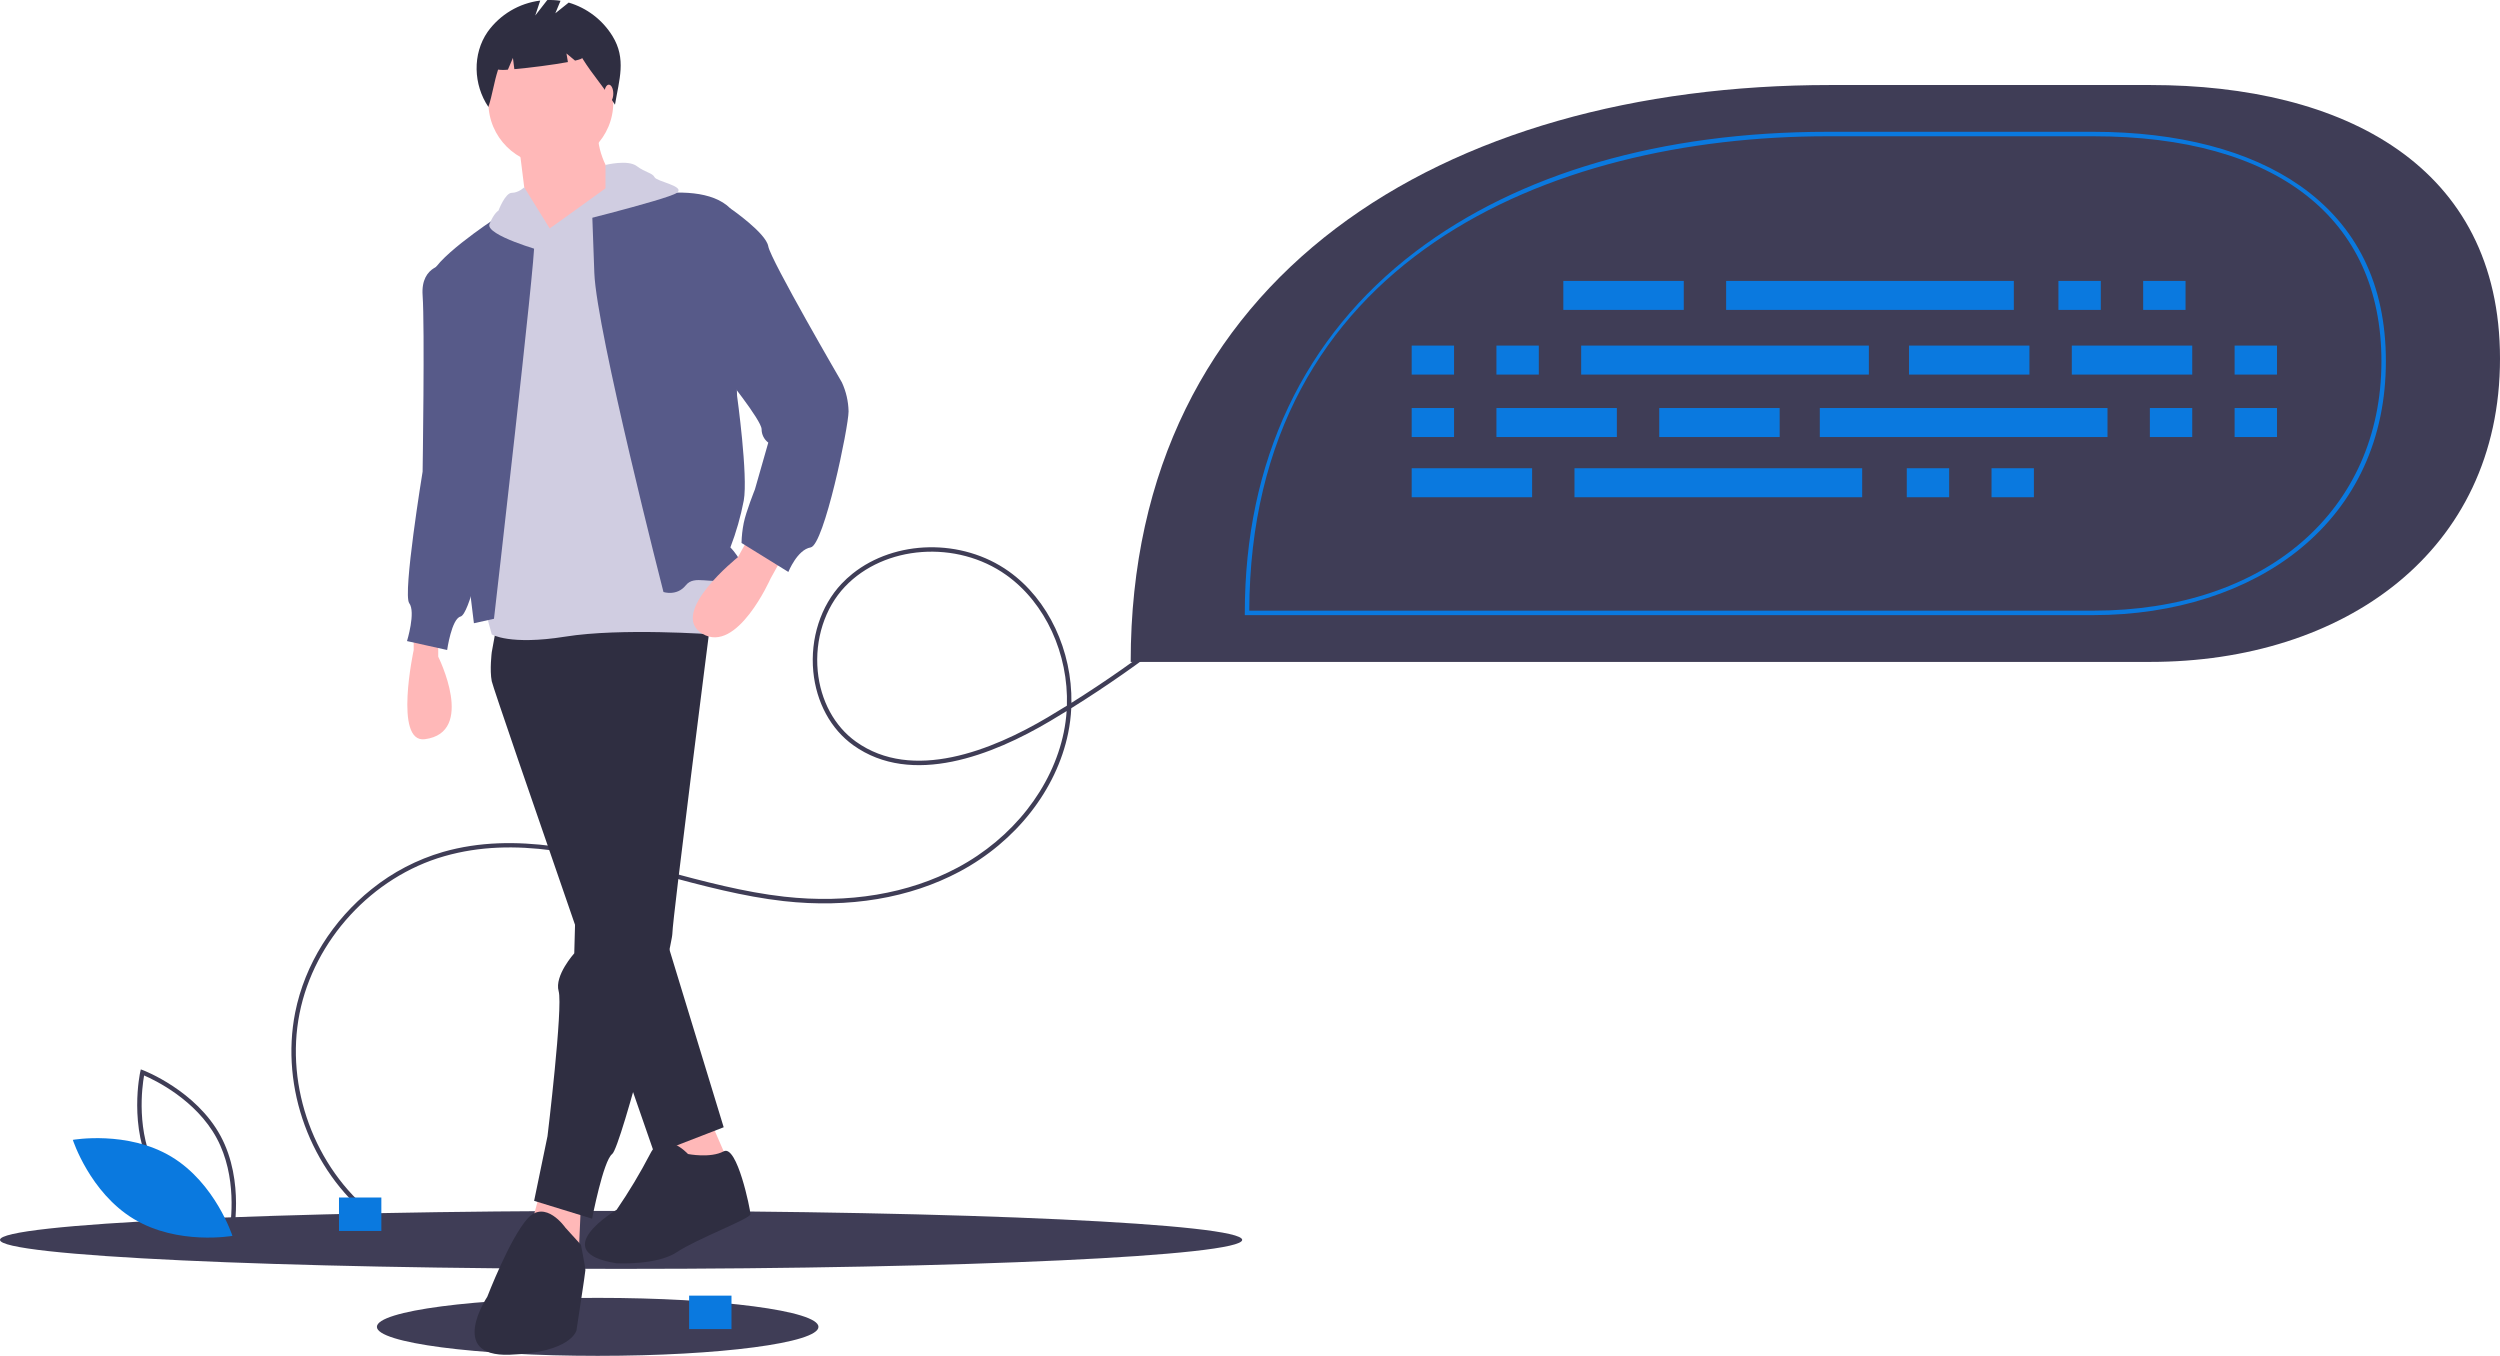
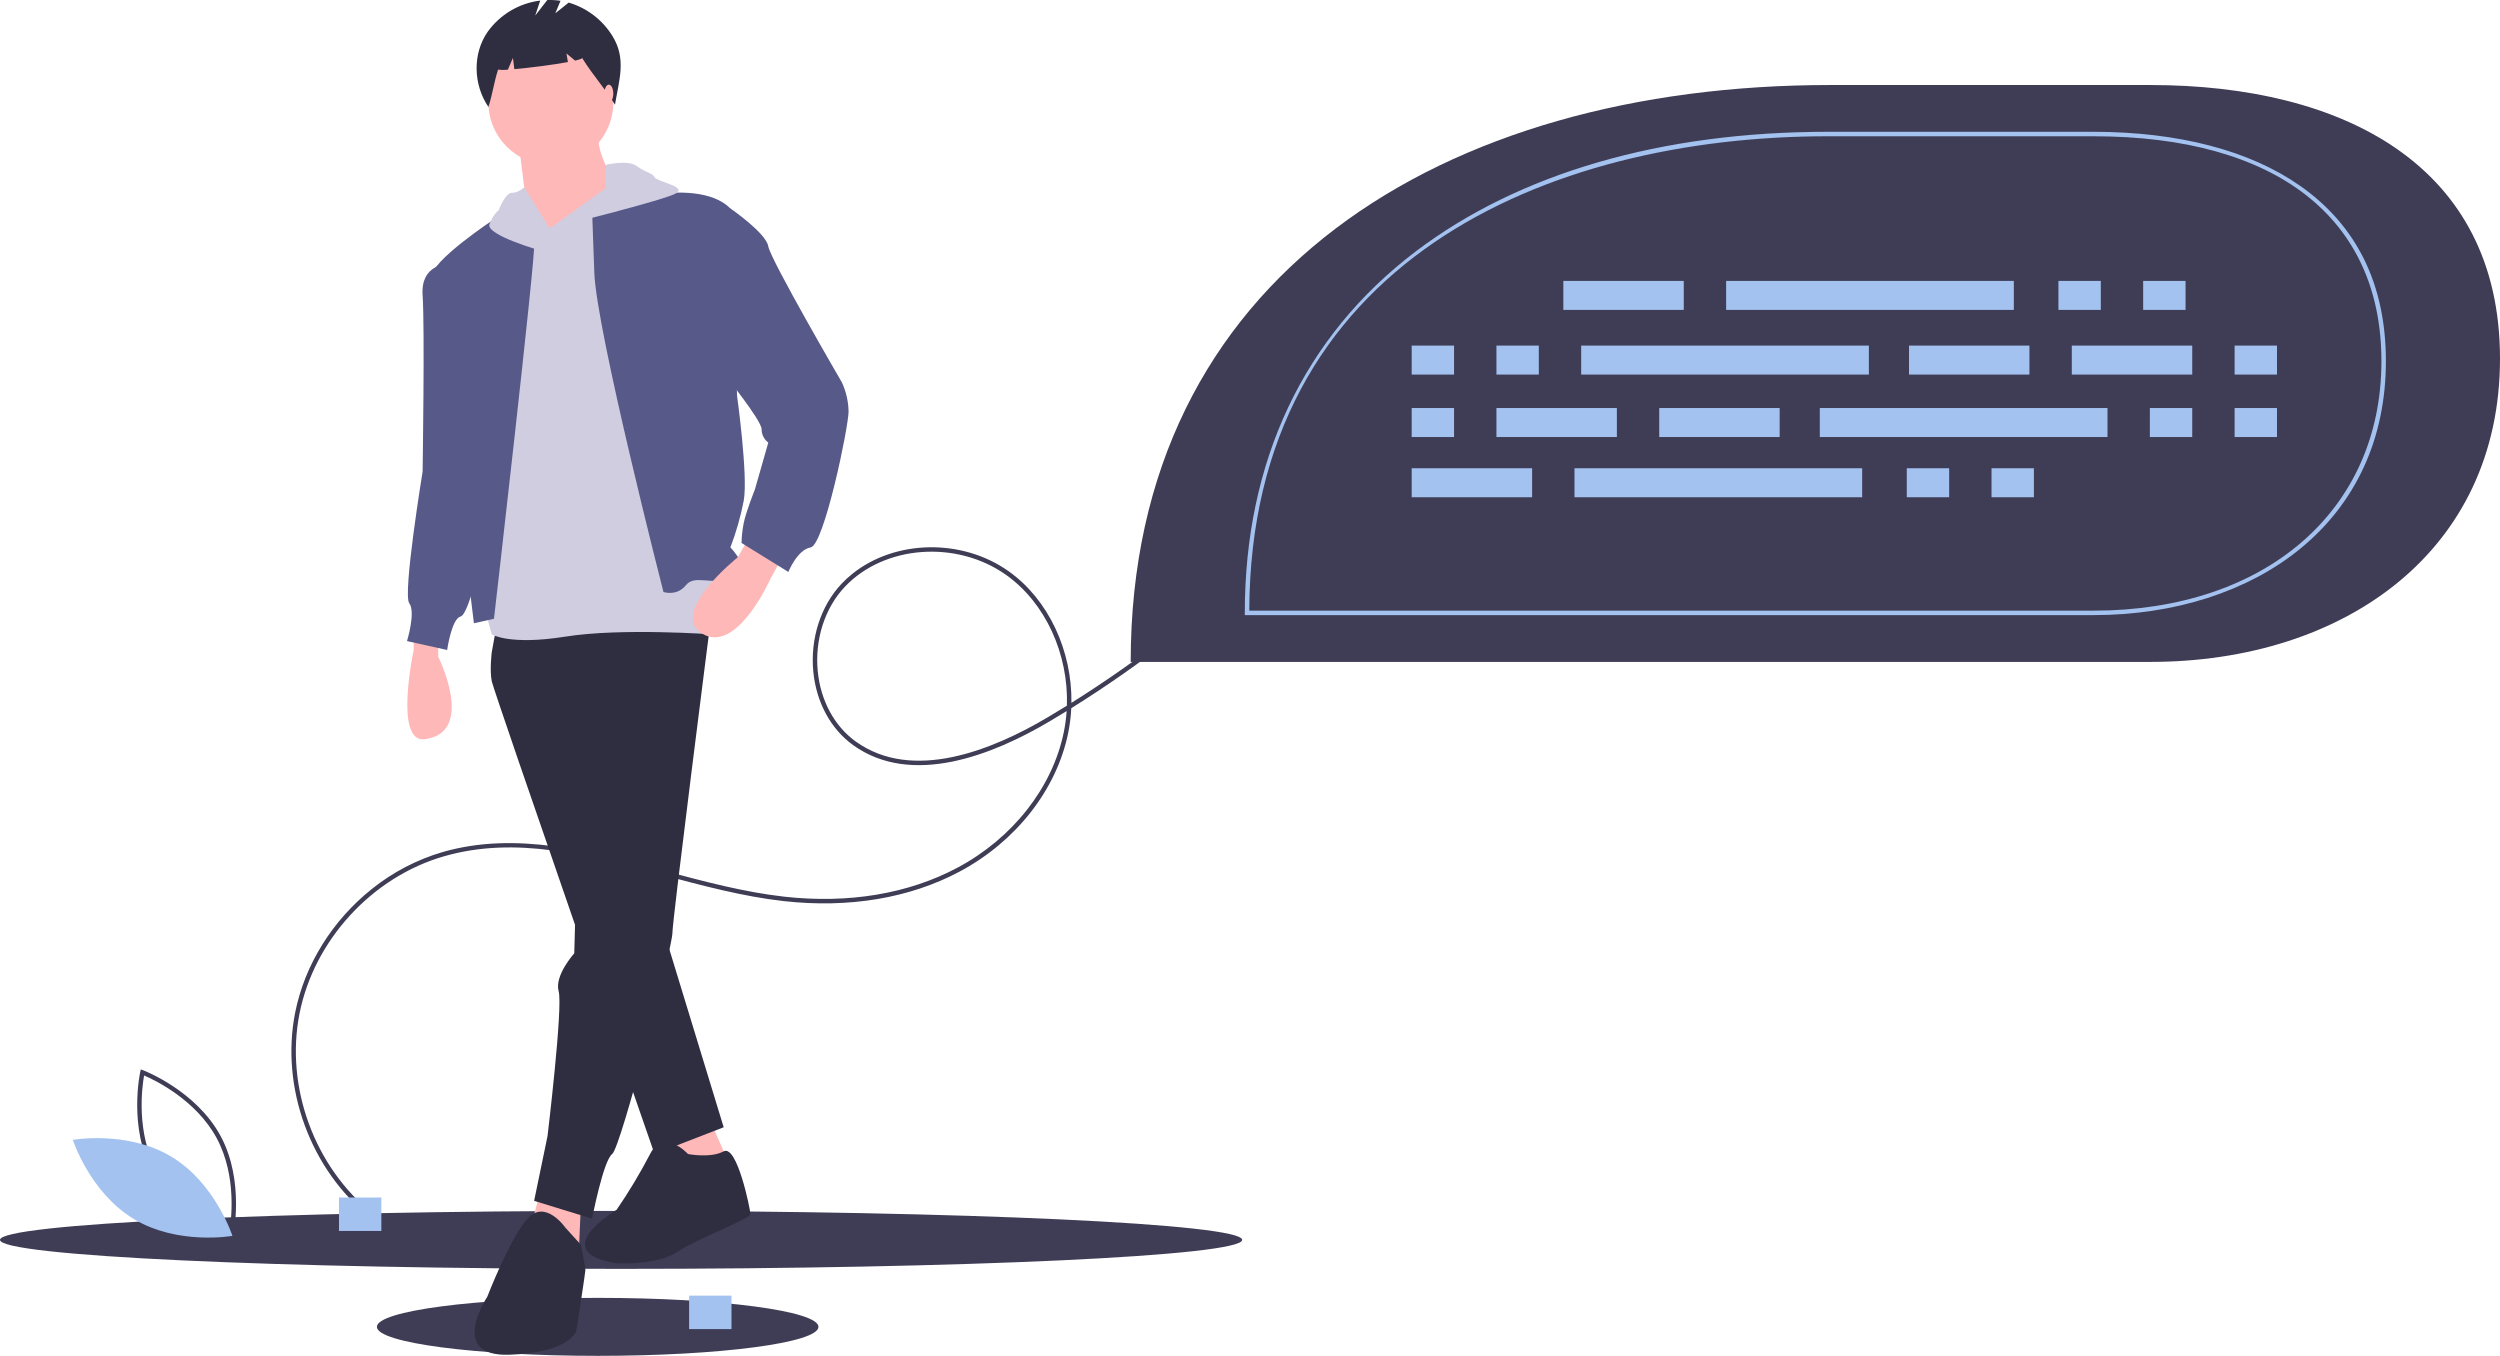
<svg xmlns="http://www.w3.org/2000/svg" id="a8ebc32a-e748-45d9-a61d-aeebf59cfff3" data-name="Layer 1" width="1121" height="607.962" viewBox="0 0 1121 607.962">
  <path d="M206.148,544.705a92.172,92.172,0,0,1,32.024-16.684c32.658-9.344,66.443-.3,99.115,8.448,17.639,4.722,35.878,9.605,53.866,11.616,28.824,3.223,55.69-1.275,77.693-13.007,24.729-13.184,42.54-35.875,47.648-60.693a70.484,70.484,0,0,0,1.286-9.521q-3.655,2.254-7.335,4.44c-25.809,15.327-62.085,29.658-88.329,10.881-10.074-7.207-16.611-19.251-17.935-33.04-1.418-14.776,3.336-29.509,12.716-39.409a47.998,47.998,0,0,1,4.906-4.502c19.012-15.176,49.023-15.994,70.075-.995,17.828,12.703,28.389,35.655,28.05,58.935a524.842,524.842,0,0,0,44.166-30.97l1.231,1.577a526.673,526.673,0,0,1-45.471,31.799,72.511,72.511,0,0,1-1.402,11.21c-5.226,25.394-23.42,48.591-48.666,62.054-22.361,11.923-49.63,16.498-78.857,13.23-18.138-2.028-36.45-6.931-54.161-11.671-33.901-9.076-65.922-17.648-98.048-8.457-32.291,9.238-58.375,37.579-64.908,70.521-6.536,32.944,6.756,69.095,33.074,89.959l-1.243,1.568c-26.891-21.318-40.471-58.256-33.794-91.916C176.166,578.321,188.827,558.53,206.148,544.705Zm311.752-82.268c.756-23.079-9.548-46.005-27.183-58.57-22.186-15.809-54.652-13.453-72.367,5.243-8.988,9.487-13.541,23.634-12.177,37.843,1.268,13.214,7.503,24.734,17.107,31.606,25.366,18.149,60.847,4.049,86.145-10.975Q513.679,465.056,517.9,462.437Z" transform="translate(-39.49997 -146.019)" fill="#3f3d56" />
  <ellipse cx="278.5" cy="555.962" rx="278.5" ry="13" fill="#3f3d56" />
  <ellipse cx="268" cy="594.962" rx="99" ry="13" fill="#3f3d56" />
  <path d="M225,429.481v8s-9.023,41.829,5,40c23-3,6-37,6-37v-7Z" transform="translate(-39.49997 -146.019)" fill="#ffb8b8" />
  <polygon points="297.5 508.462 306.5 533.462 328.5 525.462 318.5 502.462 297.5 508.462" fill="#ffb8b8" />
  <polygon points="242.5 533.462 236.5 555.462 259.5 562.462 260.5 539.462 242.5 533.462" fill="#ffb8b8" />
  <path d="M262,427.481l-2,11s-1,8,0,13,73,212,73,212l31-12-40-131-5-101Z" transform="translate(-39.49997 -146.019)" fill="#2f2e41" />
  <path d="M301,425.481l-4,148s-9,10-7,17-5,65-5,65l-6,29,26,8s5-26,9-29,27-93,27-99,17-139,17-139l-42-17Z" transform="translate(-39.49997 -146.019)" fill="#2f2e41" />
  <path d="M348,663.481s-11-12-17,0a242.989,242.989,0,0,1-15,25s-32,19,0,24c0,0,18,1,27-5s33-15,33-17-6-31.4-12-28.2S348,663.481,348,663.481Z" transform="translate(-39.49997 -146.019)" fill="#2f2e41" />
  <path d="M293,696.481s-9-13-17-4-18,35-18,35-18,27,10,26,30-11,30-11,4-26,4-27-2-11.28-2-11.28Z" transform="translate(-39.49997 -146.019)" fill="#2f2e41" />
  <circle cx="247" cy="45.962" r="28" fill="#ffb8b8" />
  <path d="M272,209.481l4,32,12,30,26-31v-15s-8-12-6-22Z" transform="translate(-39.49997 -146.019)" fill="#ffb8b8" />
  <path d="M286,248.481l-14-6-15,177,3,11s8,5,33,1,66-1,66-1l3-91-49-107Z" transform="translate(-39.49997 -146.019)" fill="#d0cde1" />
  <path d="M261,423.481s19-165,18-168-18-11.123-18-11.123S232,263.481,233,270.481s19,155,19,155Z" transform="translate(-39.49997 -146.019)" fill="#575a89" />
  <path d="M337,411.481s-30-117-31-143-1-29-1-29,46-16,62,0l3,84s5,36,3,47a123.846,123.846,0,0,1-6,21s11,11,1,14-17-2-21,3S337,411.481,337,411.481Z" transform="translate(-39.49997 -146.019)" fill="#575a89" />
  <path d="M240,264.481s-12,0-11,14,0,79,0,79-9,55-6,59-1,17-1,17l18,4s2-14,6-15,10-30,10-30Z" transform="translate(-39.49997 -146.019)" fill="#575a89" />
  <path d="M375,387.481,370.408,395.83s-31.496,25.082-15.952,34.367S385,405.481,385,405.481l5-9Z" transform="translate(-39.49997 -146.019)" fill="#ffb8b8" />
  <path d="M353,237.481l14,2s16,11,17,17,33,61,33,61a32.549,32.549,0,0,1,3,13c0,7-11,60-17,61s-10,11-10,11l-21-13a51.043,51.043,0,0,1,1-9c1-5,5-15,5-15l6-21a7.5,7.5,0,0,1-3-6c0-4-17-25-17-25Z" transform="translate(-39.49997 -146.019)" fill="#575a89" />
  <path d="M282.884,258.69S257,251.481,259,246.481s4-6,4-6,3-8,6-8,5.568-2.456,5.568-2.456L286,248.481Z" transform="translate(-39.49997 -146.019)" fill="#d0cde1" />
  <path d="M311.015,219.981s9.985-2.5,13.985.5,7,3,8,5,14,4,10,7-57,16-57,16l25-18Z" transform="translate(-39.49997 -146.019)" fill="#d0cde1" />
  <path d="M314.136,162.188a34.515,34.515,0,0,0-19.633-15.009L288.5,151.981l2.334-5.601a31.773,31.773,0,0,0-5.933-.343L279.5,152.981l2.235-6.706a34.185,34.185,0,0,0-23.582,14.027c-6.874,9.912-6.414,23.69.347,33.679,1.856-5.704,2.489-11.049,4.344-16.753a16.882,16.882,0,0,0,4.397.021L269.5,171.981l.631,5.046c6.999-.61,17.379-1.948,24.014-3.175L293.5,169.981l3.86,3.217c2.033-.468,3.24-.892,3.14-1.217,4.935,7.955,9.824,13.036,14.758,20.991C317.132,181.751,320.438,172.424,314.136,162.188Z" transform="translate(-39.49997 -146.019)" fill="#2f2e41" />
  <ellipse cx="273" cy="41.962" rx="2" ry="4" fill="#ffb8b8" />
  <path d="M143.72,701.712l-1.073-.402c-.236-.089-23.709-9.082-34.704-29.474-10.996-20.393-5.612-44.945-5.556-45.19l.253-1.118,1.073.402c.236.089,23.708,9.082,34.704,29.474,10.996,20.393,5.612,44.945,5.556,45.19Zm-34.017-30.825c9.296,17.241,27.845,26.079,32.545,28.097.894-5.037,3.696-25.406-5.592-42.631-9.287-17.223-27.843-26.074-32.545-28.097C103.217,633.296,100.416,653.663,109.703,670.887Z" transform="translate(-39.49997 -146.019)" fill="#3f3d56" />
-   <path d="M116.346,664.683c19.761,11.889,27.371,35.503,27.371,35.503s-24.428,4.339-44.188-7.55-27.371-35.503-27.371-35.503S96.585,652.795,116.346,664.683Z" transform="translate(-39.49997 -146.019)" fill="#0a79df" />
+   <path d="M116.346,664.683c19.761,11.889,27.371,35.503,27.371,35.503s-24.428,4.339-44.188-7.55-27.371-35.503-27.371-35.503S96.585,652.795,116.346,664.683Z" transform="translate(-39.49997 -146.019)" fill="#a3c2f0" />
  <path d="M546.5,442.819H1003.684c86.607,0,156.816-49.363,156.816-135.971v-0c0-86.607-70.209-122.705-156.816-122.705H860.132c-173.214,0-313.632,85.461-313.632,258.676Z" transform="translate(-39.49997 -146.019)" fill="#3f3d56" />
-   <path d="M978.163,421.84H597.669v-1c0-68.025,26.504-124.069,76.646-162.074,46.304-35.095,110.168-53.645,184.689-53.645h119.158c38.005,0,70.03,8.351,92.616,24.148,25.581,17.894,38.552,44.375,38.552,78.705,0,34.504-13.311,63.608-38.493,84.166C1047.378,411.293,1014.466,421.84,978.163,421.84Zm-378.492-2H978.163c77.26,0,129.168-44.955,129.168-111.865,0-64.094-47.08-100.854-129.168-100.854H859.005C733.901,207.122,600.241,263.035,599.671,419.84Z" transform="translate(-39.49997 -146.019)" fill="#0a79df" />
-   <rect x="701" y="125.962" width="54" height="13" fill="#0a79df" />
-   <rect x="923" y="125.962" width="19" height="13" fill="#0a79df" />
-   <rect x="961" y="125.962" width="19" height="13" fill="#0a79df" />
-   <rect x="774" y="125.962" width="129" height="13" fill="#0a79df" />
-   <rect x="633" y="209.962" width="54" height="13" fill="#0a79df" />
-   <rect x="855" y="209.962" width="19" height="13" fill="#0a79df" />
-   <rect x="893" y="209.962" width="19" height="13" fill="#0a79df" />
-   <rect x="706" y="209.962" width="129" height="13" fill="#0a79df" />
-   <rect x="856" y="154.962" width="54" height="13" fill="#0a79df" />
-   <rect x="929" y="154.962" width="54" height="13" fill="#0a79df" />
-   <rect x="1002" y="154.962" width="19" height="13" fill="#0a79df" />
-   <rect x="633" y="154.962" width="19" height="13" fill="#0a79df" />
-   <rect x="671" y="154.962" width="19" height="13" fill="#0a79df" />
-   <rect x="709" y="154.962" width="129" height="13" fill="#0a79df" />
-   <rect x="783.5" y="328.981" width="54" height="13" transform="translate(1581.5 524.943) rotate(-180)" fill="#0a79df" />
-   <rect x="710.5" y="328.981" width="54" height="13" transform="translate(1435.5 524.943) rotate(-180)" fill="#0a79df" />
-   <rect x="672.5" y="328.981" width="19" height="13" transform="translate(1324.5 524.943) rotate(-180)" fill="#0a79df" />
-   <rect x="1041.5" y="328.981" width="19" height="13" transform="translate(2062.5 524.943) rotate(-180)" fill="#0a79df" />
-   <rect x="1003.5" y="328.981" width="19" height="13" transform="translate(1986.5 524.943) rotate(-180)" fill="#0a79df" />
-   <rect x="855.5" y="328.981" width="129" height="13" transform="translate(1800.5 524.943) rotate(-180)" fill="#0a79df" />
-   <rect x="152" y="536.962" width="19" height="15" fill="#0a79df" />
-   <rect x="309" y="580.962" width="19" height="15" fill="#0a79df" />
+   <path d="M978.163,421.84H597.669v-1c0-68.025,26.504-124.069,76.646-162.074,46.304-35.095,110.168-53.645,184.689-53.645h119.158c38.005,0,70.03,8.351,92.616,24.148,25.581,17.894,38.552,44.375,38.552,78.705,0,34.504-13.311,63.608-38.493,84.166C1047.378,411.293,1014.466,421.84,978.163,421.84Zm-378.492-2H978.163c77.26,0,129.168-44.955,129.168-111.865,0-64.094-47.08-100.854-129.168-100.854H859.005C733.901,207.122,600.241,263.035,599.671,419.84Z" transform="translate(-39.49997 -146.019)" fill="#a3c2f0" />
+   <rect x="701" y="125.962" width="54" height="13" fill="#a3c2f0" />
+   <rect x="923" y="125.962" width="19" height="13" fill="#a3c2f0" />
+   <rect x="961" y="125.962" width="19" height="13" fill="#a3c2f0" />
+   <rect x="774" y="125.962" width="129" height="13" fill="#a3c2f0" />
+   <rect x="633" y="209.962" width="54" height="13" fill="#a3c2f0" />
+   <rect x="855" y="209.962" width="19" height="13" fill="#a3c2f0" />
+   <rect x="893" y="209.962" width="19" height="13" fill="#a3c2f0" />
+   <rect x="706" y="209.962" width="129" height="13" fill="#a3c2f0" />
+   <rect x="856" y="154.962" width="54" height="13" fill="#a3c2f0" />
+   <rect x="929" y="154.962" width="54" height="13" fill="#a3c2f0" />
+   <rect x="1002" y="154.962" width="19" height="13" fill="#a3c2f0" />
+   <rect x="633" y="154.962" width="19" height="13" fill="#a3c2f0" />
+   <rect x="671" y="154.962" width="19" height="13" fill="#a3c2f0" />
+   <rect x="709" y="154.962" width="129" height="13" fill="#a3c2f0" />
+   <rect x="783.5" y="328.981" width="54" height="13" transform="translate(1581.5 524.943) rotate(-180)" fill="#a3c2f0" />
+   <rect x="710.5" y="328.981" width="54" height="13" transform="translate(1435.5 524.943) rotate(-180)" fill="#a3c2f0" />
+   <rect x="672.5" y="328.981" width="19" height="13" transform="translate(1324.5 524.943) rotate(-180)" fill="#a3c2f0" />
+   <rect x="1041.5" y="328.981" width="19" height="13" transform="translate(2062.5 524.943) rotate(-180)" fill="#a3c2f0" />
+   <rect x="1003.5" y="328.981" width="19" height="13" transform="translate(1986.5 524.943) rotate(-180)" fill="#a3c2f0" />
+   <rect x="855.5" y="328.981" width="129" height="13" transform="translate(1800.5 524.943) rotate(-180)" fill="#a3c2f0" />
+   <rect x="152" y="536.962" width="19" height="15" fill="#a3c2f0" />
+   <rect x="309" y="580.962" width="19" height="15" fill="#a3c2f0" />
</svg>
